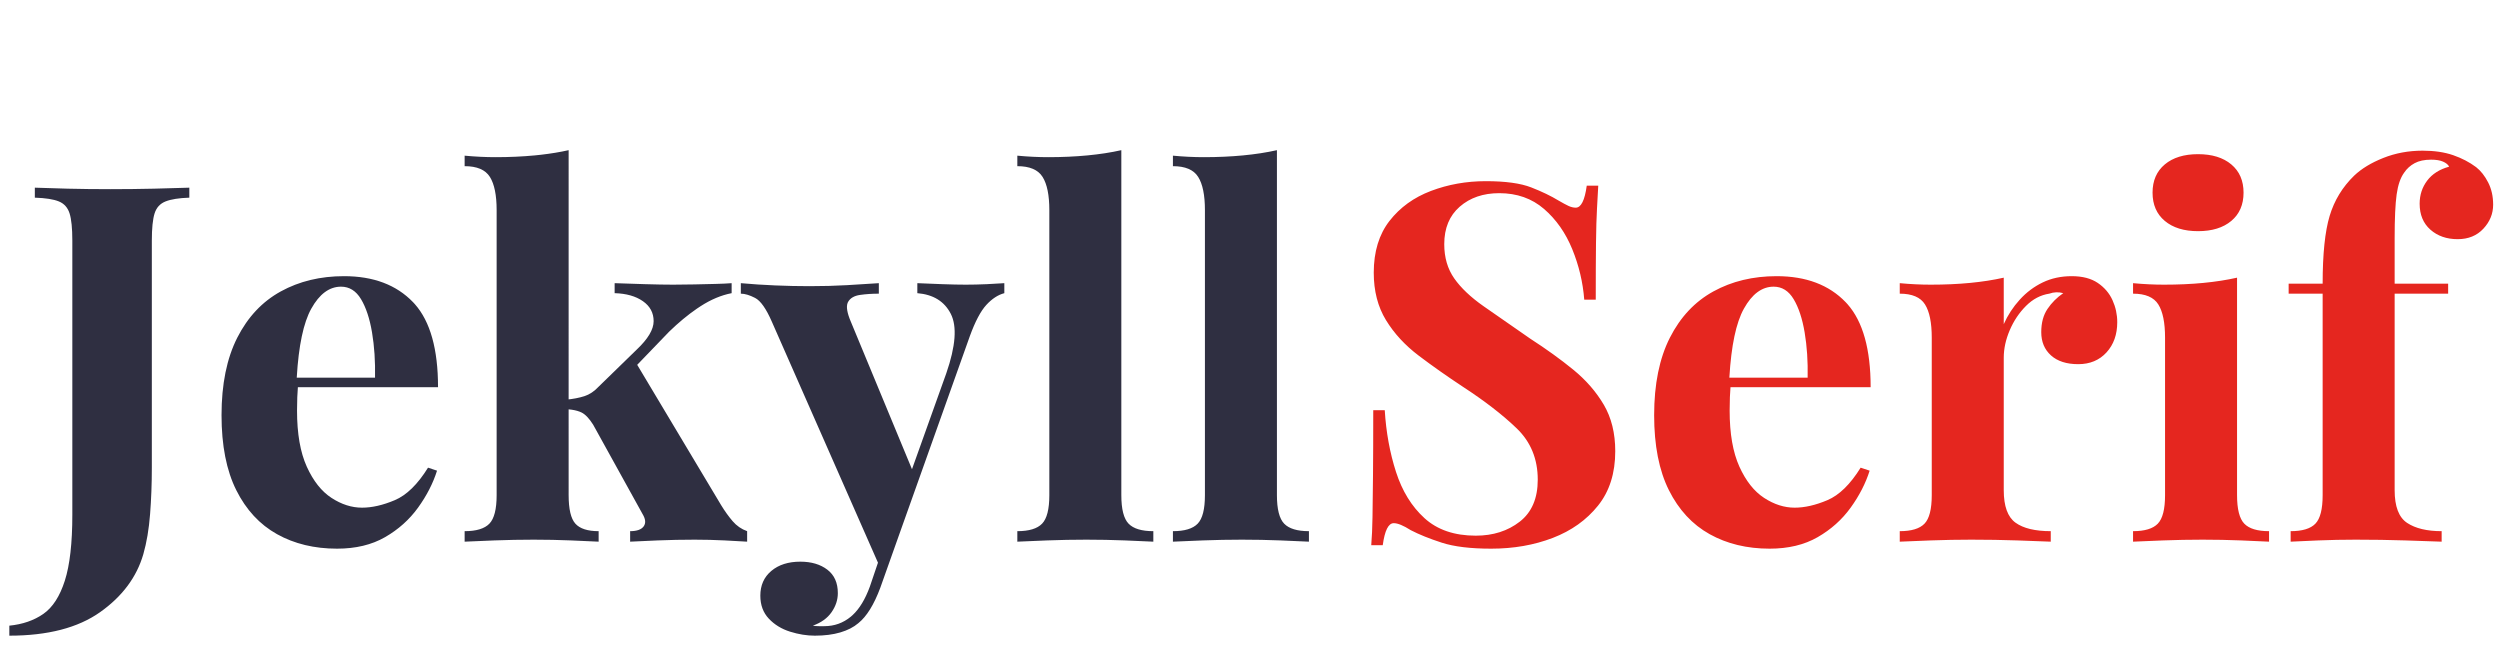
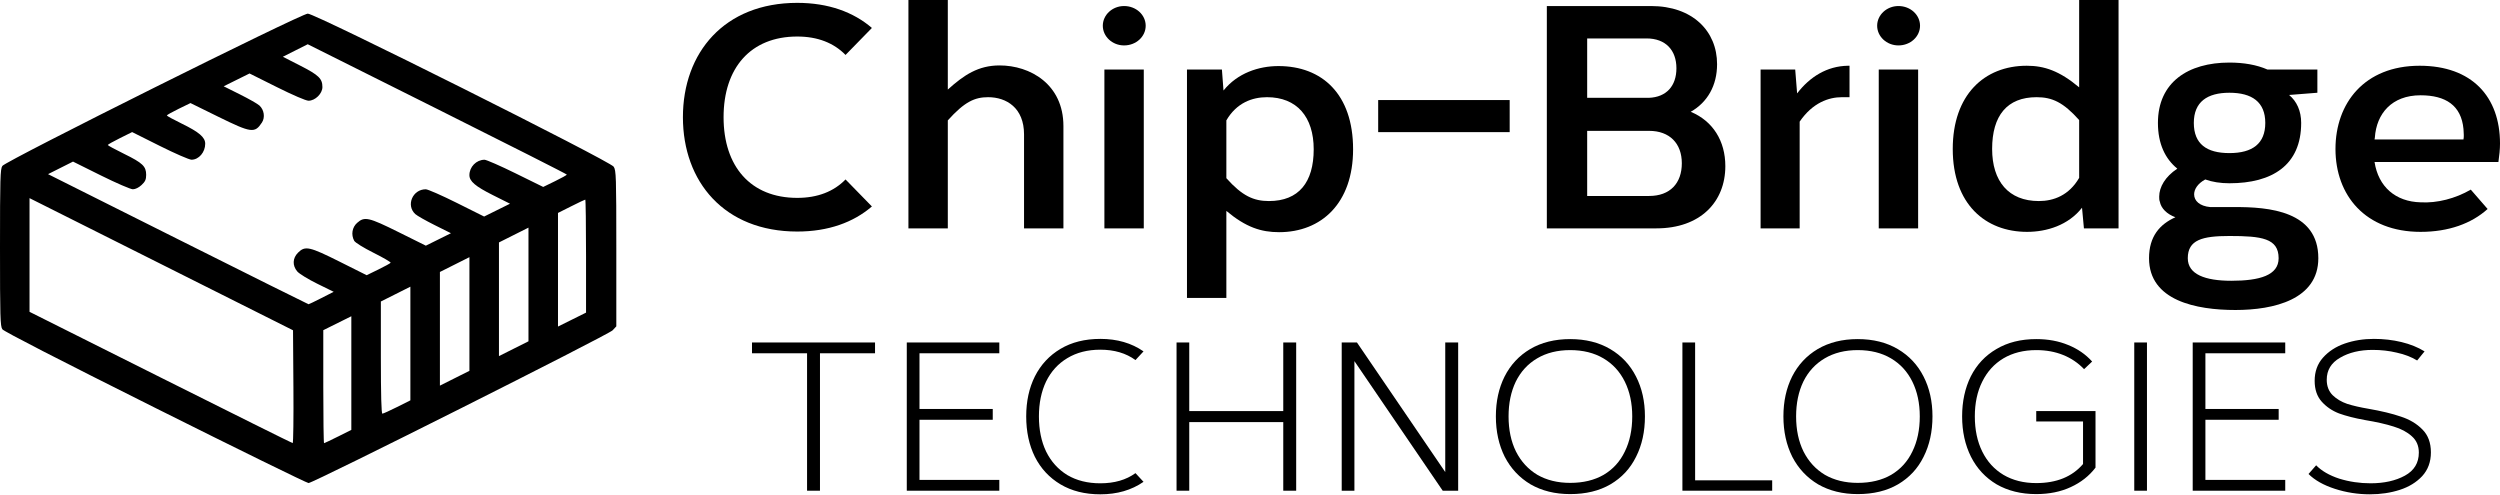
- <svg xmlns="http://www.w3.org/2000/svg" width="240px" height="64px" viewBox="0 0 240 64" version="1.1">
-   <g id="Page-1" stroke="none" stroke-width="1" fill="none" fill-rule="evenodd">
-     <g id="logo" transform="translate(2, 0)" fill-rule="nonzero">
-       <path id="Jekyll" fill="#2f2f41" d="M-1.104,61.024 C2.576,61.024 5.48,60.272 7.608,58.768 C9.736,57.264 11.12,55.408 11.76,53.2 C12.08,52.08 12.296,50.8 12.408,49.36 C12.52,47.92 12.576,46.44 12.576,44.92 L12.576,44.92 L12.576,23.104 C12.576,21.92 12.664,21.048 12.84,20.488 C13.016,19.928 13.368,19.544 13.896,19.336 C14.424,19.128 15.184,19.008 16.176,18.976 L16.176,18.976 L16.176,18.016 C15.28,18.048 14.152,18.08 12.792,18.112 C11.432,18.144 10.032,18.16 8.592,18.16 C7.152,18.16 5.784,18.144 4.488,18.112 C3.192,18.08 2.144,18.048 1.344,18.016 L1.344,18.016 L1.344,18.976 C2.368,19.008 3.136,19.128 3.648,19.336 C4.16,19.544 4.504,19.928 4.68,20.488 C4.856,21.048 4.944,21.92 4.944,23.104 L4.944,23.104 L4.944,49.408 C4.944,52.128 4.704,54.24 4.224,55.744 C3.744,57.248 3.056,58.312 2.16,58.936 C1.264,59.56 0.176,59.936 -1.104,60.064 L-1.104,60.064 L-1.104,61.024 Z M30.355,52.672 C32.147,52.672 33.683,52.304 34.963,51.568 C36.243,50.832 37.299,49.888 38.131,48.736 C38.963,47.584 39.571,46.4 39.955,45.184 L39.955,45.184 L39.091,44.896 C38.099,46.496 37.035,47.536 35.899,48.016 C34.763,48.496 33.715,48.736 32.755,48.736 C31.763,48.736 30.787,48.424 29.827,47.8 C28.867,47.176 28.075,46.176 27.451,44.8 C26.827,43.424 26.515,41.632 26.515,39.424 C26.515,38.976 26.523,38.544 26.539,38.128 C26.555,37.712 26.579,37.312 26.611,36.928 L26.593,37.168 L40.051,37.168 C40.051,33.532 39.309,30.875 37.826,29.197 L37.651,29.008 C36.051,27.344 33.843,26.512 31.027,26.512 C28.755,26.512 26.731,27 24.955,27.976 C23.179,28.952 21.787,30.432 20.779,32.416 C19.771,34.4 19.267,36.88 19.267,39.856 C19.267,42.768 19.739,45.168 20.683,47.056 C21.627,48.944 22.931,50.352 24.595,51.28 C26.259,52.208 28.179,52.672 30.355,52.672 Z M26.49,36.22 C26.669,33.175 27.133,30.979 27.883,29.632 C28.667,28.224 29.619,27.52 30.739,27.52 C31.539,27.52 32.179,27.92 32.659,28.72 C33.139,29.52 33.491,30.584 33.715,31.912 C33.939,33.24 34.035,34.688 34.003,36.256 L34.003,36.256 L26.487,36.256 L26.49,36.22 Z M69.725,52 L69.725,50.992 C69.181,50.8 68.717,50.48 68.333,50.032 C67.949,49.584 67.581,49.072 67.229,48.496 L67.229,48.496 L59.172,35.023 L62.237,31.84 C63.133,30.972 64.016,30.239 64.888,29.64 L65.261,29.392 C66.253,28.752 67.245,28.336 68.237,28.144 L68.237,28.144 L68.237,27.184 C67.853,27.216 67.341,27.24 66.701,27.256 C66.061,27.272 65.381,27.288 64.661,27.304 C63.941,27.32 63.261,27.328 62.621,27.328 C61.885,27.328 60.989,27.312 59.933,27.28 C58.877,27.248 57.901,27.216 57.005,27.184 L57.005,27.184 L57.005,28.144 C58.125,28.176 59.029,28.432 59.717,28.912 C60.405,29.392 60.749,30.032 60.749,30.832 C60.749,31.632 60.205,32.544 59.117,33.568 L59.117,33.568 L55.469,37.12 C55.053,37.568 54.597,37.872 54.101,38.032 C53.605,38.192 53.021,38.304 52.349,38.368 L52.588,38.342 L52.589,14.416 C51.762,14.603 50.869,14.75 49.909,14.859 L49.325,14.92 C48.141,15.032 46.893,15.088 45.581,15.088 C44.621,15.088 43.629,15.04 42.605,14.944 L42.605,14.944 L42.605,15.952 C43.789,15.952 44.597,16.296 45.029,16.984 C45.461,17.672 45.677,18.736 45.677,20.176 L45.677,20.176 L45.677,47.536 C45.677,48.88 45.445,49.792 44.981,50.272 C44.517,50.752 43.725,50.992 42.605,50.992 L42.605,50.992 L42.605,52 C43.245,51.968 44.197,51.928 45.461,51.88 C46.725,51.832 47.981,51.808 49.229,51.808 C50.445,51.808 51.637,51.832 52.805,51.88 C53.973,51.928 54.861,51.968 55.469,52 L55.469,52 L55.469,50.992 C54.413,50.992 53.669,50.752 53.237,50.272 C52.805,49.792 52.589,48.88 52.589,47.536 L52.589,47.536 L52.588,39.298 L52.602,39.298 C53.012,39.336 53.36,39.41 53.648,39.521 L53.813,39.592 C54.181,39.768 54.557,40.16 54.941,40.768 L54.941,40.768 L59.693,49.36 C59.981,49.84 60.013,50.232 59.789,50.536 C59.565,50.84 59.133,50.992 58.493,50.992 L58.493,50.992 L58.493,52 C59.069,51.968 59.949,51.928 61.133,51.88 C62.317,51.832 63.501,51.808 64.685,51.808 C65.645,51.808 66.605,51.832 67.565,51.88 C68.525,51.928 69.245,51.968 69.725,52 L69.725,52 Z M76.224,61.024 C77.152,61.024 77.968,60.92 78.672,60.712 C79.376,60.504 79.952,60.208 80.4,59.824 C81.2,59.184 81.904,58.048 82.512,56.416 L82.512,56.416 L84.336,51.28 L91.104,32.272 C91.616,30.864 92.144,29.864 92.688,29.272 C93.232,28.68 93.808,28.304 94.416,28.144 L94.416,28.144 L94.416,27.184 C94,27.216 93.44,27.248 92.736,27.28 C92.032,27.312 91.36,27.328 90.72,27.328 C90.08,27.328 89.328,27.312 88.464,27.28 C87.6,27.248 86.8,27.216 86.064,27.184 L86.064,27.184 L86.064,28.144 C87.6,28.272 88.672,28.936 89.28,30.136 C89.888,31.336 89.744,33.232 88.848,35.824 L88.848,35.824 L85.55,45.046 L79.68,30.88 C79.325,30.053 79.223,29.451 79.373,29.074 L79.416,28.984 C79.624,28.616 80.008,28.392 80.568,28.312 C81.128,28.232 81.728,28.192 82.368,28.192 L82.368,28.192 L82.368,27.184 C81.408,27.248 80.384,27.312 79.296,27.376 C78.208,27.44 77.008,27.472 75.696,27.472 C74.64,27.472 73.544,27.448 72.408,27.4 C71.272,27.352 70.176,27.28 69.12,27.184 L69.12,27.184 L69.12,28.192 C69.504,28.192 69.96,28.328 70.488,28.6 C71.016,28.872 71.552,29.632 72.096,30.88 L72.096,30.88 L82.285,54.018 L81.504,56.32 C81.061,57.531 80.509,58.442 79.847,59.053 L79.68,59.2 C78.944,59.808 78.096,60.112 77.136,60.112 L77.136,60.112 L76.608,60.112 C76.384,60.112 76.192,60.096 76.032,60.064 C76.832,59.776 77.432,59.344 77.832,58.768 C78.232,58.192 78.432,57.584 78.432,56.944 C78.432,55.952 78.096,55.2 77.424,54.688 C76.752,54.176 75.888,53.92 74.832,53.92 C73.68,53.92 72.752,54.216 72.048,54.808 C71.344,55.4 70.992,56.192 70.992,57.184 C70.992,58.08 71.264,58.816 71.808,59.392 C72.352,59.968 73.032,60.384 73.848,60.64 C74.664,60.896 75.456,61.024 76.224,61.024 Z M108.72,52 L108.72,50.992 C107.6,50.992 106.808,50.752 106.344,50.272 C105.88,49.792 105.648,48.88 105.648,47.536 L105.648,47.536 L105.648,14.416 C104.656,14.64 103.568,14.808 102.384,14.92 C101.2,15.032 99.952,15.088 98.64,15.088 C97.68,15.088 96.688,15.04 95.664,14.944 L95.664,14.944 L95.664,15.952 C96.848,15.952 97.656,16.296 98.088,16.984 C98.52,17.672 98.736,18.736 98.736,20.176 L98.736,20.176 L98.736,47.536 C98.736,48.88 98.504,49.792 98.04,50.272 C97.576,50.752 96.784,50.992 95.664,50.992 L95.664,50.992 L95.664,52 C96.304,51.968 97.256,51.928 98.52,51.88 C99.784,51.832 101.04,51.808 102.288,51.808 C103.536,51.808 104.768,51.832 105.984,51.88 C107.2,51.928 108.112,51.968 108.72,52 L108.72,52 Z M123.657,52 L123.657,50.992 C122.537,50.992 121.745,50.752 121.281,50.272 C120.817,49.792 120.585,48.88 120.585,47.536 L120.585,47.536 L120.585,14.416 C119.593,14.64 118.505,14.808 117.321,14.92 C116.137,15.032 114.889,15.088 113.577,15.088 C112.617,15.088 111.625,15.04 110.601,14.944 L110.601,14.944 L110.601,15.952 C111.785,15.952 112.593,16.296 113.025,16.984 C113.457,17.672 113.673,18.736 113.673,20.176 L113.673,20.176 L113.673,47.536 C113.673,48.88 113.441,49.792 112.977,50.272 C112.513,50.752 111.721,50.992 110.601,50.992 L110.601,50.992 L110.601,52 C111.241,51.968 112.193,51.928 113.457,51.88 C114.721,51.832 115.977,51.808 117.225,51.808 C118.473,51.808 119.705,51.832 120.921,51.88 C122.137,51.928 123.049,51.968 123.657,52 L123.657,52 Z" />
-       <path id="Serif" fill="#E5261F" d="M141.16,52.672 C143.304,52.672 145.272,52.328 147.064,51.64 C148.856,50.952 150.304,49.92 151.408,48.544 C152.512,47.168 153.064,45.424 153.064,43.312 C153.064,41.584 152.696,40.096 151.96,38.848 C151.224,37.6 150.248,36.48 149.032,35.488 C147.816,34.496 146.44,33.504 144.904,32.512 C143.144,31.296 141.648,30.256 140.416,29.392 C139.184,28.528 138.248,27.64 137.608,26.728 C136.968,25.816 136.648,24.72 136.648,23.44 C136.648,21.904 137.144,20.704 138.136,19.84 C139.128,18.976 140.392,18.544 141.928,18.544 C143.624,18.544 145.056,19.048 146.224,20.056 C147.392,21.064 148.296,22.352 148.936,23.92 C149.576,25.488 149.96,27.104 150.088,28.768 L150.088,28.768 L151.192,28.768 C151.192,26.528 151.2,24.72 151.216,23.344 C151.232,21.968 151.264,20.856 151.312,20.008 C151.36,19.16 151.4,18.432 151.432,17.824 L151.432,17.824 L150.328,17.824 C150.136,19.232 149.784,19.936 149.272,19.936 C149.048,19.936 148.816,19.88 148.576,19.768 C148.336,19.656 148.024,19.488 147.64,19.264 C146.904,18.816 146.024,18.392 145,17.992 C143.976,17.592 142.52,17.392 140.632,17.392 C138.776,17.392 137.024,17.704 135.376,18.328 C133.728,18.952 132.4,19.912 131.392,21.208 C130.384,22.504 129.88,24.16 129.88,26.176 C129.88,27.936 130.272,29.456 131.056,30.736 C131.84,32.016 132.888,33.152 134.2,34.144 C135.512,35.136 136.92,36.128 138.424,37.12 C140.536,38.496 142.264,39.832 143.608,41.128 C144.952,42.424 145.624,44.064 145.624,46.048 C145.624,47.84 145.048,49.184 143.896,50.08 C142.744,50.976 141.336,51.424 139.672,51.424 C137.624,51.424 135.984,50.864 134.752,49.744 C133.52,48.624 132.608,47.144 132.016,45.304 C131.424,43.464 131.064,41.488 130.936,39.376 L130.936,39.376 L129.832,39.376 C129.832,41.904 129.824,43.992 129.808,45.64 C129.792,47.288 129.776,48.624 129.76,49.648 C129.744,50.672 129.704,51.568 129.64,52.336 L129.64,52.336 L130.744,52.336 C130.936,50.928 131.288,50.224 131.8,50.224 C132.184,50.224 132.728,50.448 133.432,50.896 C134.232,51.312 135.224,51.712 136.408,52.096 C137.592,52.48 139.176,52.672 141.16,52.672 Z M167.886,52.672 C169.678,52.672 171.214,52.304 172.494,51.568 C173.774,50.832 174.83,49.888 175.662,48.736 C176.494,47.584 177.102,46.4 177.486,45.184 L177.486,45.184 L176.622,44.896 C175.63,46.496 174.566,47.536 173.43,48.016 C172.294,48.496 171.246,48.736 170.286,48.736 C169.294,48.736 168.318,48.424 167.358,47.8 C166.398,47.176 165.606,46.176 164.982,44.8 C164.358,43.424 164.046,41.632 164.046,39.424 C164.046,38.976 164.054,38.544 164.07,38.128 C164.086,37.712 164.11,37.312 164.142,36.928 L164.124,37.168 L177.582,37.168 C177.582,33.532 176.84,30.875 175.357,29.197 L175.182,29.008 C173.582,27.344 171.374,26.512 168.558,26.512 C166.286,26.512 164.262,27 162.486,27.976 C160.71,28.952 159.318,30.432 158.31,32.416 C157.302,34.4 156.798,36.88 156.798,39.856 C156.798,42.768 157.27,45.168 158.214,47.056 C159.158,48.944 160.462,50.352 162.126,51.28 C163.79,52.208 165.71,52.672 167.886,52.672 Z M164.021,36.22 C164.2,33.175 164.664,30.979 165.414,29.632 C166.198,28.224 167.15,27.52 168.27,27.52 C169.07,27.52 169.71,27.92 170.19,28.72 C170.67,29.52 171.022,30.584 171.246,31.912 C171.47,33.24 171.566,34.688 171.534,36.256 L171.534,36.256 L164.018,36.256 L164.021,36.22 Z M194.872,52 L194.872,50.992 C193.368,50.992 192.24,50.72 191.488,50.176 C190.736,49.632 190.36,48.592 190.36,47.056 L190.36,47.056 L190.36,34.336 C190.36,33.472 190.552,32.592 190.936,31.696 C191.32,30.8 191.84,30.024 192.496,29.368 C193.152,28.712 193.896,28.32 194.728,28.192 C195.176,28.032 195.624,28.016 196.072,28.144 C195.464,28.56 194.96,29.064 194.56,29.656 C194.16,30.248 193.96,30.992 193.96,31.888 C193.96,32.816 194.272,33.56 194.896,34.12 C195.52,34.68 196.392,34.96 197.512,34.96 C198.632,34.96 199.536,34.584 200.224,33.832 C200.912,33.08 201.256,32.112 201.256,30.928 C201.256,30.192 201.104,29.488 200.8,28.816 C200.496,28.144 200.024,27.592 199.384,27.16 C198.744,26.728 197.912,26.512 196.888,26.512 C195.864,26.512 194.936,26.712 194.104,27.112 C193.272,27.512 192.536,28.064 191.896,28.768 C191.256,29.472 190.744,30.256 190.36,31.12 L190.36,31.12 L190.36,26.656 C189.368,26.88 188.288,27.048 187.12,27.16 C185.952,27.272 184.696,27.328 183.352,27.328 C182.392,27.328 181.4,27.28 180.376,27.184 L180.376,27.184 L180.376,28.192 C181.56,28.192 182.368,28.536 182.8,29.224 C183.232,29.912 183.448,30.976 183.448,32.416 L183.448,32.416 L183.448,47.536 C183.448,48.88 183.216,49.792 182.752,50.272 C182.288,50.752 181.496,50.992 180.376,50.992 L180.376,50.992 L180.376,52 C181.048,51.968 182.04,51.928 183.352,51.88 C184.664,51.832 185.96,51.808 187.24,51.808 C188.776,51.808 190.248,51.832 191.656,51.88 C193.064,51.928 194.136,51.968 194.872,52 L194.872,52 Z M209.013,22.192 C210.357,22.192 211.421,21.864 212.205,21.208 C212.989,20.552 213.381,19.648 213.381,18.496 C213.381,17.344 212.989,16.44 212.205,15.784 C211.421,15.128 210.357,14.8 209.013,14.8 C207.669,14.8 206.605,15.128 205.821,15.784 C205.037,16.44 204.645,17.344 204.645,18.496 C204.645,19.648 205.037,20.552 205.821,21.208 C206.605,21.864 207.669,22.192 209.013,22.192 Z M215.829,52 L215.829,50.992 C214.709,50.992 213.917,50.752 213.453,50.272 C212.989,49.792 212.757,48.88 212.757,47.536 L212.757,47.536 L212.757,26.656 C211.765,26.88 210.685,27.048 209.517,27.16 C208.349,27.272 207.093,27.328 205.749,27.328 C204.789,27.328 203.797,27.28 202.773,27.184 L202.773,27.184 L202.773,28.192 C203.957,28.192 204.765,28.536 205.197,29.224 C205.629,29.912 205.845,30.976 205.845,32.416 L205.845,32.416 L205.845,47.536 C205.845,48.88 205.613,49.792 205.149,50.272 C204.685,50.752 203.893,50.992 202.773,50.992 L202.773,50.992 L202.773,52 C203.413,51.968 204.373,51.928 205.653,51.88 C206.933,51.832 208.197,51.808 209.445,51.808 C210.693,51.808 211.925,51.832 213.141,51.88 C214.357,51.928 215.253,51.968 215.829,52 L215.829,52 Z M232.398,52 L232.398,50.992 C230.99,50.992 229.886,50.728 229.086,50.2 C228.286,49.672 227.886,48.624 227.886,47.056 L227.886,47.056 L227.886,28.192 L233.022,28.192 L233.022,27.232 L227.886,27.232 L227.886,22.864 C227.886,20.976 227.95,19.576 228.078,18.664 C228.206,17.752 228.446,17.056 228.798,16.576 C229.054,16.192 229.39,15.888 229.806,15.664 C230.222,15.44 230.75,15.328 231.39,15.328 C231.87,15.328 232.254,15.392 232.542,15.52 C232.83,15.648 233.022,15.808 233.118,16 C232.19,16.256 231.486,16.704 231.006,17.344 C230.526,17.984 230.286,18.72 230.286,19.552 C230.286,20.608 230.63,21.44 231.318,22.048 C232.006,22.656 232.878,22.96 233.934,22.96 C234.958,22.96 235.782,22.624 236.406,21.952 C237.03,21.28 237.342,20.512 237.342,19.648 C237.342,18.848 237.182,18.136 236.862,17.512 C236.542,16.888 236.158,16.4 235.71,16.048 C235.07,15.568 234.334,15.184 233.502,14.896 C232.67,14.608 231.694,14.464 230.574,14.464 C229.23,14.464 227.974,14.696 226.806,15.16 C225.638,15.624 224.702,16.192 223.998,16.864 C222.878,17.952 222.094,19.24 221.646,20.728 C221.198,22.216 220.974,24.384 220.974,27.232 L220.974,27.232 L217.71,27.232 L217.71,28.192 L220.974,28.192 L220.974,47.536 C220.974,48.88 220.742,49.792 220.278,50.272 C219.814,50.752 219.022,50.992 217.902,50.992 L217.902,50.992 L217.902,52 C218.51,51.968 219.398,51.928 220.566,51.88 C221.734,51.832 222.926,51.808 224.142,51.808 C225.806,51.808 227.39,51.832 228.894,51.88 C230.398,51.928 231.566,51.968 232.398,52 L232.398,52 Z" />
-     </g>
+ <svg xmlns="http://www.w3.org/2000/svg" width="251.876" height="49.801" viewBox="0 0 251.876 49.801" version="1.1" id="svg8">
+   <defs id="defs12">
+     <rect x="279.127" y="-34.684" width="223.521" height="170.669" id="rect928" />
+     <rect x="376.837" y="-76.302" width="889.148" height="311.436" id="rect878" />
+     <rect x="520.876" y="97.324" width="687.494" height="129.246" id="rect865" />
+     <rect x="98.881" y="4.672" width="499.075" height="50.219" id="rect859" />
+     <rect x="98.881" y="4.672" width="499.075" height="50.219" id="rect859-3" />
+   </defs>
+   <text xml:space="preserve" id="text863" style="font-size:40px;line-height:1.25;font-family:Corbert;-inkscape-font-specification:Corbert;white-space:pre;shape-inside:url(#rect865);" transform="translate(84.10168,2.030138)" />
+   <text xml:space="preserve" style="font-size:40px;line-height:1.25;font-family:Corbert;-inkscape-font-specification:Corbert" x="34.255" y="30.482" id="text871">
+     <tspan id="tspan869" x="34.255" y="30.482" />
+   </text>
+   <text xml:space="preserve" id="text876" style="font-size:40px;line-height:1.25;font-family:Corbert;-inkscape-font-specification:Corbert;white-space:pre;shape-inside:url(#rect878);" transform="translate(-11.66653,-4.466836)" />
+   <path style="fill:#000000;stroke-width:0.149" d="M 15.633,41.09 C 5.946,36.248 0.388,33.39 0.237,33.175 0.027,32.876 0,31.921 0,24.946 0,17.982 0.028,17.016 0.236,16.718 0.599,16.201 30.334,1.373 31.01,1.373 c 0.77,0 30.443,14.848 30.819,15.422 0.246,0.376 0.265,0.973 0.265,8.245 v 7.84 l -0.372,0.399 C 61.302,33.729 31.563,48.668 31.085,48.668 c -0.162,0 -7.115,-3.41 -15.453,-7.578 z M 29.561,38.963 29.522,33.275 16.249,26.618 2.975,19.962 v 5.727 5.727 l 13.2,6.61 c 7.26,3.636 13.251,6.614 13.313,6.619 0.062,0.005 0.096,-2.552 0.074,-5.681 z m 4.5,5.018 1.336,-0.671 v -5.724 -5.724 l -1.413,0.702 -1.413,0.702 v 5.692 c 0,3.131 0.035,5.692 0.077,5.692 0.043,0 0.678,-0.302 1.413,-0.671 z m 5.949,-2.975 1.336,-0.671 V 34.61 28.884 l -1.487,0.746 -1.487,0.746 v 5.65 c 0,3.742 0.051,5.65 0.152,5.65 0.083,0 0.753,-0.302 1.487,-0.671 z m 7.285,-9.371 v -5.726 l -1.487,0.746 -1.487,0.746 v 5.726 5.726 l 1.487,-0.746 1.487,-0.746 z m 5.949,-2.975 v -5.726 l -1.487,0.746 -1.487,0.746 v 5.726 5.726 l 1.487,-0.746 1.487,-0.746 z m 5.8,-2.857 c 0,-3.131 -0.035,-5.692 -0.077,-5.692 -0.043,0 -0.678,0.302 -1.413,0.671 l -1.336,0.671 v 5.724 5.724 l 1.413,-0.702 1.413,-0.702 z m -26.656,4.224 1.231,-0.628 -1.656,-0.814 c -0.911,-0.448 -1.816,-1.004 -2.012,-1.235 -0.509,-0.601 -0.478,-1.339 0.079,-1.896 0.71,-0.71 1.138,-0.617 4.207,0.919 l 2.705,1.354 1.174,-0.573 c 0.646,-0.315 1.204,-0.621 1.241,-0.681 0.037,-0.059 -0.736,-0.511 -1.718,-1.003 -1.028,-0.515 -1.857,-1.029 -1.954,-1.212 -0.33,-0.616 -0.21,-1.351 0.293,-1.801 0.745,-0.665 1.148,-0.575 4.199,0.94 l 2.727,1.354 1.265,-0.627 1.265,-0.627 -1.636,-0.816 c -0.9,-0.449 -1.781,-0.949 -1.958,-1.112 -0.957,-0.88 -0.272,-2.499 1.057,-2.499 0.208,0 1.616,0.618 3.128,1.373 l 2.75,1.373 1.304,-0.646 1.304,-0.646 -1.731,-0.868 c -1.761,-0.883 -2.359,-1.392 -2.359,-2.01 0,-0.832 0.695,-1.543 1.517,-1.552 0.188,-0.002 1.597,0.614 3.13,1.369 l 2.788,1.372 1.191,-0.581 c 0.655,-0.319 1.191,-0.618 1.191,-0.663 0,-0.045 -5.874,-3.019 -13.053,-6.608 L 31.005,4.458 29.751,5.088 28.497,5.719 l 1.747,0.891 c 1.869,0.954 2.239,1.311 2.239,2.163 0,0.658 -0.729,1.375 -1.399,1.375 -0.261,0 -1.574,-0.565 -3.193,-1.373 l -2.75,-1.373 -1.303,0.646 -1.303,0.646 1.636,0.816 c 0.9,0.449 1.785,0.954 1.968,1.122 0.472,0.434 0.585,1.198 0.253,1.709 -0.721,1.108 -1.071,1.061 -4.414,-0.585 l -2.788,-1.372 -1.191,0.581 c -0.655,0.319 -1.191,0.62 -1.191,0.668 0,0.048 0.679,0.42 1.509,0.825 1.749,0.855 2.358,1.377 2.358,2.023 0,0.856 -0.641,1.606 -1.377,1.611 -0.226,0.002 -1.662,-0.623 -3.198,-1.391 l -2.787,-1.394 -1.227,0.609 c -0.675,0.335 -1.227,0.647 -1.227,0.693 0,0.046 0.744,0.45 1.653,0.896 1.859,0.914 2.214,1.253 2.214,2.112 0,0.468 -0.095,0.679 -0.462,1.021 -0.282,0.264 -0.624,0.431 -0.879,0.431 -0.229,0 -1.68,-0.627 -3.223,-1.394 l -2.806,-1.394 -1.258,0.632 -1.258,0.632 13.086,6.554 c 7.197,3.604 13.12,6.554 13.16,6.554 0.041,4.49e-4 0.628,-0.282 1.305,-0.627 z" id="path855" />
+   <g aria-label="Chip-Bridge" transform="translate(-188.3827,-9.855875)" id="text857" style="font-size:32px;line-height:1.25;font-family:Corbert;-inkscape-font-specification:Corbert;white-space:pre;shape-inside:url(#rect859)">
+     <path d="m 273.571,27.936 c -1.184,1.216 -2.816,1.856 -4.864,1.856 -4.704,0 -7.424,-3.168 -7.424,-8.128 0,-4.96 2.72,-8.128 7.424,-8.128 2.048,0 3.68,0.64 4.864,1.856 l 2.656,-2.72 c -1.856,-1.6 -4.384,-2.528 -7.52,-2.528 -7.36,0 -11.52,5.024 -11.52,11.52 0,6.496 4.16,11.52 11.52,11.52 3.136,0 5.664,-0.928 7.52,-2.528 z" style="font-weight:bold;font-size:32px;text-align:center;text-anchor:middle" id="path962" />
+     <path d="m 283.875,9.856 h -3.968 v 23.008 h 3.968 v -10.88 c 1.696,-1.888 2.72,-2.336 4.064,-2.336 1.856,0 3.616,1.088 3.616,3.744 v 9.472 h 3.968 v -10.304 c 0,-4.224 -3.36,-6.112 -6.432,-6.112 -2.144,0 -3.584,0.96 -5.216,2.432 z" style="font-weight:bold;font-size:32px;text-align:center;text-anchor:middle" id="path964" />
+     <path d="m 301.635,10.464 c -1.184,0 -2.144,0.896 -2.144,1.984 0,1.088 0.96,1.984 2.144,1.984 1.216,0 2.176,-0.896 2.176,-1.984 0,-1.088 -0.96,-1.984 -2.176,-1.984 z m 1.984,22.4 v -16 h -3.968 v 16 z" style="font-weight:bold;font-size:32px;text-align:center;text-anchor:middle" id="path966" />
+     <path d="m 311.491,16.864 h -3.52 v 23.008 h 3.968 v -8.768 c 1.984,1.664 3.52,2.144 5.312,2.144 4.256,0 7.456,-2.912 7.456,-8.352 0,-5.568 -3.136,-8.384 -7.52,-8.384 -1.984,0 -4.128,0.704 -5.536,2.464 z m 0.448,5.12 c 1.024,-1.76 2.592,-2.336 4.096,-2.336 3.008,0 4.704,1.984 4.704,5.248 0,3.328 -1.504,5.216 -4.512,5.216 -1.536,0 -2.688,-0.512 -4.288,-2.304 z" style="font-weight:bold;font-size:32px;text-align:center;text-anchor:middle" id="path968" />
+     <path d="m 340.483,23.168 v -3.232 h -13.248 v 3.232 z" style="font-weight:bold;font-size:32px;text-align:center;text-anchor:middle" id="path970" />
+     <path d="m 344.227,10.464 v 22.4 h 11.04 c 4.416,0 6.944,-2.656 6.944,-6.272 0,-2.528 -1.248,-4.544 -3.488,-5.472 1.696,-0.96 2.656,-2.656 2.656,-4.8 0,-3.328 -2.464,-5.856 -6.656,-5.856 z m 4.064,3.264 h 5.984 c 1.92,0 3.008,1.184 3.008,3.008 0,1.76 -0.992,2.912 -2.784,2.976 h -6.208 z m 0,15.872 v -6.56 h 6.24 c 2.08,0 3.296,1.28 3.296,3.264 0,2.016 -1.184,3.296 -3.296,3.296 z" style="font-weight:bold;font-size:32px;text-align:center;text-anchor:middle" id="path972" />
+     <path d="m 374.723,16.48 h -0.16 c -2.112,0.032 -3.84,1.12 -5.12,2.784 l -0.192,-2.4 h -3.488 v 16 h 3.936 v -10.752 c 1.312,-1.92 2.944,-2.464 4.256,-2.464 h 0.768 z" style="font-weight:bold;font-size:32px;text-align:center;text-anchor:middle" id="path974" />
+     <path d="m 379.651,10.464 c -1.184,0 -2.144,0.896 -2.144,1.984 0,1.088 0.96,1.984 2.144,1.984 1.216,0 2.176,-0.896 2.176,-1.984 0,-1.088 -0.96,-1.984 -2.176,-1.984 z m 1.984,22.4 v -16 h -3.968 v 16 z" style="font-weight:bold;font-size:32px;text-align:center;text-anchor:middle" id="path976" />
+     <path d="m 401.827,32.864 v -23.008 h -3.968 v 8.8 c -1.984,-1.664 -3.52,-2.176 -5.28,-2.176 -4.288,0 -7.456,2.944 -7.456,8.384 0,5.568 3.296,8.352 7.488,8.352 1.984,0 4.16,-0.672 5.536,-2.432 l 0.192,2.08 z m -3.968,-5.088 c -1.024,1.76 -2.56,2.336 -4.064,2.336 -3.04,0 -4.704,-1.984 -4.704,-5.248 0,-3.36 1.504,-5.216 4.48,-5.216 1.568,0 2.688,0.512 4.288,2.304 z" style="font-weight:bold;font-size:32px;text-align:center;text-anchor:middle" id="path978" />
+     <path d="m 411.075,30.72 c -1.088,-0.096 -1.632,-0.64 -1.632,-1.28 0,-0.512 0.352,-1.088 1.12,-1.504 0.704,0.256 1.536,0.384 2.432,0.384 4.32,0 7.232,-1.824 7.232,-6.08 0,-1.216 -0.448,-2.176 -1.216,-2.816 l 2.848,-0.224 v -2.336 h -5.024 c -1.088,-0.48 -2.4,-0.704 -3.84,-0.704 -4.16,0 -7.2,1.984 -7.2,6.08 0,2.112 0.736,3.616 1.952,4.608 -1.216,0.8 -1.824,1.856 -1.824,2.816 0,0.192 0,0.352 0.064,0.512 0.128,0.672 0.704,1.248 1.568,1.568 -1.568,0.704 -2.656,1.92 -2.656,4.128 0,4.288 4.768,5.216 8.704,5.216 3.872,0 8.352,-1.056 8.352,-5.216 0,-4.736 -4.928,-5.184 -8.544,-5.152 z m 1.92,-11.52 c 2.272,0 3.616,0.928 3.616,3.04 0,2.08 -1.28,3.04 -3.616,3.04 -2.304,0 -3.584,-0.928 -3.584,-3.04 0,-2.112 1.344,-3.04 3.584,-3.04 z m 0,14.432 c 3.232,0 4.96,0.224 4.96,2.24 0,1.728 -1.92,2.272 -4.768,2.272 -2.624,0 -4.384,-0.64 -4.384,-2.272 0,-1.856 1.472,-2.24 4.192,-2.24 z" style="font-weight:bold;font-size:32px;text-align:center;text-anchor:middle" id="path980" />
+     <path d="m 437.315,28.96 c -1.536,0.896 -3.392,1.376 -5.056,1.28 -2.528,-0.064 -4.256,-1.568 -4.64,-4.064 h 12.48 c 0.096,-0.64 0.16,-1.312 0.16,-1.856 0,-4.704 -2.816,-7.84 -8.096,-7.84 -5.568,0 -8.48,3.776 -8.48,8.384 0,4.672 3.008,8.352 8.576,8.352 2.816,0 5.12,-0.832 6.752,-2.304 z m -9.696,-5.056 0.032,-0.192 c 0.16,-2.4 1.696,-4.256 4.608,-4.256 2.528,0 4.096,1.024 4.32,3.392 0,0.16 0.032,0.384 0.032,0.608 0,0.16 0,0.288 -0.032,0.448 z" style="font-weight:bold;font-size:32px;text-align:center;text-anchor:middle" id="path982" />
  </g>
+   <g aria-label="TECHNOLOGIES" transform="translate(-24.01232,25.97183)" id="text857-2" style="font-size:21.333px;line-height:1.25;font-family:Corbert;-inkscape-font-specification:Corbert;white-space:pre;shape-inside:url(#rect859-3)">
+     <path d="m 112.172,9.621 h -5.547 V 23.467 h -1.301 V 9.621 H 99.777 V 8.533 h 12.395 z" style="font-size:21.333px" id="path985" />
+     <path d="m 116.651,9.621 v 5.611 h 7.381 v 1.088 h -7.381 v 6.059 h 8.043 v 1.088 h -9.323 V 8.533 h 9.323 v 1.088 z" style="font-size:21.333px" id="path987" />
+     <path d="m 134.87,8.171 q 2.539,0 4.352,1.259 l -0.811,0.875 q -1.429,-1.045 -3.541,-1.045 -1.92,0 -3.328,0.853 -1.387,0.832 -2.133,2.347 -0.725,1.515 -0.725,3.52 0,2.027 0.725,3.541 0.747,1.515 2.133,2.368 1.408,0.832 3.328,0.832 2.133,0 3.541,-1.024 l 0.811,0.875 q -1.813,1.259 -4.352,1.259 -2.325,0 -4.011,-1.003 -1.685,-1.003 -2.581,-2.773 -0.875,-1.771 -0.875,-4.075 0,-2.283 0.875,-4.032 0.896,-1.771 2.581,-2.773 1.685,-1.003 4.011,-1.003 z" style="font-size:21.333px" id="path989" />
+     <path d="M 154.603,8.533 V 23.467 h -1.301 v -6.912 h -9.472 v 6.912 h -1.28 V 8.533 h 1.28 v 6.912 h 9.472 V 8.533 Z" style="font-size:21.333px" id="path991" />
+     <path d="M 170.923,8.533 V 23.467 H 169.366 l -8.896,-13.056 v 13.056 h -1.28 V 8.533 h 1.536 L 169.622,21.589 V 8.533 Z" style="font-size:21.333px" id="path993" />
+     <path d="m 182.209,8.192 q 2.325,0 4.032,1.003 1.707,1.003 2.603,2.773 0.896,1.749 0.896,4.011 0,2.304 -0.896,4.075 -0.875,1.771 -2.581,2.773 -1.685,0.981 -4.053,0.981 -2.283,0 -3.989,-0.981 -1.685,-1.003 -2.603,-2.773 -0.896,-1.792 -0.896,-4.075 0,-2.261 0.875,-4.011 0.896,-1.771 2.581,-2.773 1.707,-1.003 4.032,-1.003 z m 0,1.109 q -1.92,0 -3.328,0.832 -1.408,0.832 -2.155,2.347 -0.725,1.515 -0.725,3.499 0,2.027 0.747,3.541 0.768,1.515 2.155,2.347 1.408,0.811 3.307,0.811 1.963,0 3.371,-0.811 1.408,-0.832 2.133,-2.347 0.747,-1.515 0.747,-3.541 0,-1.984 -0.747,-3.499 -0.747,-1.515 -2.155,-2.347 -1.408,-0.832 -3.349,-0.832 z" style="font-size:21.333px" id="path995" />
+     <path d="m 202.561,22.421 v 1.045 h -9.045 V 8.533 h 1.28 V 22.421 Z" style="font-size:21.333px" id="path997" />
+     <path d="m 211.179,8.192 q 2.325,0 4.032,1.003 1.707,1.003 2.603,2.773 0.896,1.749 0.896,4.011 0,2.304 -0.896,4.075 -0.875,1.771 -2.581,2.773 -1.685,0.981 -4.053,0.981 -2.283,0 -3.989,-0.981 -1.685,-1.003 -2.603,-2.773 -0.896,-1.792 -0.896,-4.075 0,-2.261 0.875,-4.011 0.896,-1.771 2.581,-2.773 1.707,-1.003 4.032,-1.003 z m 0,1.109 q -1.92,0 -3.328,0.832 -1.408,0.832 -2.155,2.347 -0.725,1.515 -0.725,3.499 0,2.027 0.747,3.541 0.768,1.515 2.155,2.347 1.408,0.811 3.307,0.811 1.963,0 3.371,-0.811 1.408,-0.832 2.133,-2.347 0.747,-1.515 0.747,-3.541 0,-1.984 -0.747,-3.499 -0.747,-1.515 -2.155,-2.347 -1.408,-0.832 -3.349,-0.832 z" style="font-size:21.333px" id="path999" />
+     <path d="m 235.136,15.445 v 5.696 q -0.96,1.259 -2.496,1.963 -1.515,0.704 -3.477,0.704 -2.283,0 -3.989,-0.981 -1.685,-1.003 -2.581,-2.773 -0.896,-1.792 -0.896,-4.075 0,-2.261 0.875,-4.032 0.896,-1.771 2.581,-2.752 1.685,-1.003 4.011,-1.003 1.792,0 3.221,0.597 1.429,0.576 2.411,1.664 l -0.811,0.768 q -0.896,-0.939 -2.112,-1.429 -1.216,-0.491 -2.709,-0.491 -1.899,0 -3.307,0.832 -1.387,0.832 -2.133,2.347 -0.747,1.493 -0.747,3.499 0,2.027 0.747,3.541 0.747,1.515 2.133,2.347 1.408,0.832 3.307,0.832 3.072,0 4.715,-1.92 v -4.288 h -4.715 v -1.045 z" style="font-size:21.333px" id="path1001" />
+     <path d="M 239.04,23.467 V 8.533 h 1.28 V 23.467 Z" style="font-size:21.333px" id="path1003" />
+     <path d="m 246.208,9.621 v 5.611 h 7.381 v 1.088 h -7.381 v 6.059 h 8.043 v 1.088 h -9.323 V 8.533 h 9.323 v 1.088 z" style="font-size:21.333px" id="path1005" />
+     <path d="m 263.168,8.171 q 1.472,0 2.795,0.32 1.323,0.32 2.325,0.939 l -0.747,0.917 q -0.875,-0.533 -2.048,-0.789 -1.152,-0.277 -2.432,-0.277 -1.941,0 -3.285,0.789 -1.344,0.768 -1.344,2.219 0,0.96 0.597,1.557 0.597,0.576 1.472,0.875 0.875,0.277 2.133,0.491 1.963,0.341 3.264,0.789 1.323,0.427 2.176,1.301 0.853,0.853 0.853,2.304 0,1.429 -0.875,2.389 -0.875,0.939 -2.261,1.387 -1.387,0.448 -3.008,0.448 -1.835,0 -3.541,-0.555 -1.707,-0.555 -2.645,-1.493 l 0.768,-0.875 q 0.832,0.853 2.325,1.344 1.515,0.469 3.157,0.469 2.048,0 3.456,-0.768 1.408,-0.768 1.408,-2.325 0,-1.024 -0.704,-1.643 -0.704,-0.64 -1.835,-0.981 -1.131,-0.363 -2.923,-0.661 -1.515,-0.277 -2.581,-0.661 -1.045,-0.405 -1.749,-1.195 -0.704,-0.789 -0.704,-2.091 0,-1.387 0.832,-2.325 0.853,-0.96 2.197,-1.429 1.365,-0.469 2.923,-0.469 z" style="font-size:21.333px" id="path1007" />
+   </g>
+   <text xml:space="preserve" id="text926" style="font-size:40px;line-height:1.25;font-family:Corbert;-inkscape-font-specification:Corbert;white-space:pre;shape-inside:url(#rect928);" transform="translate(-7.666529,-4.466836)" />
</svg>
